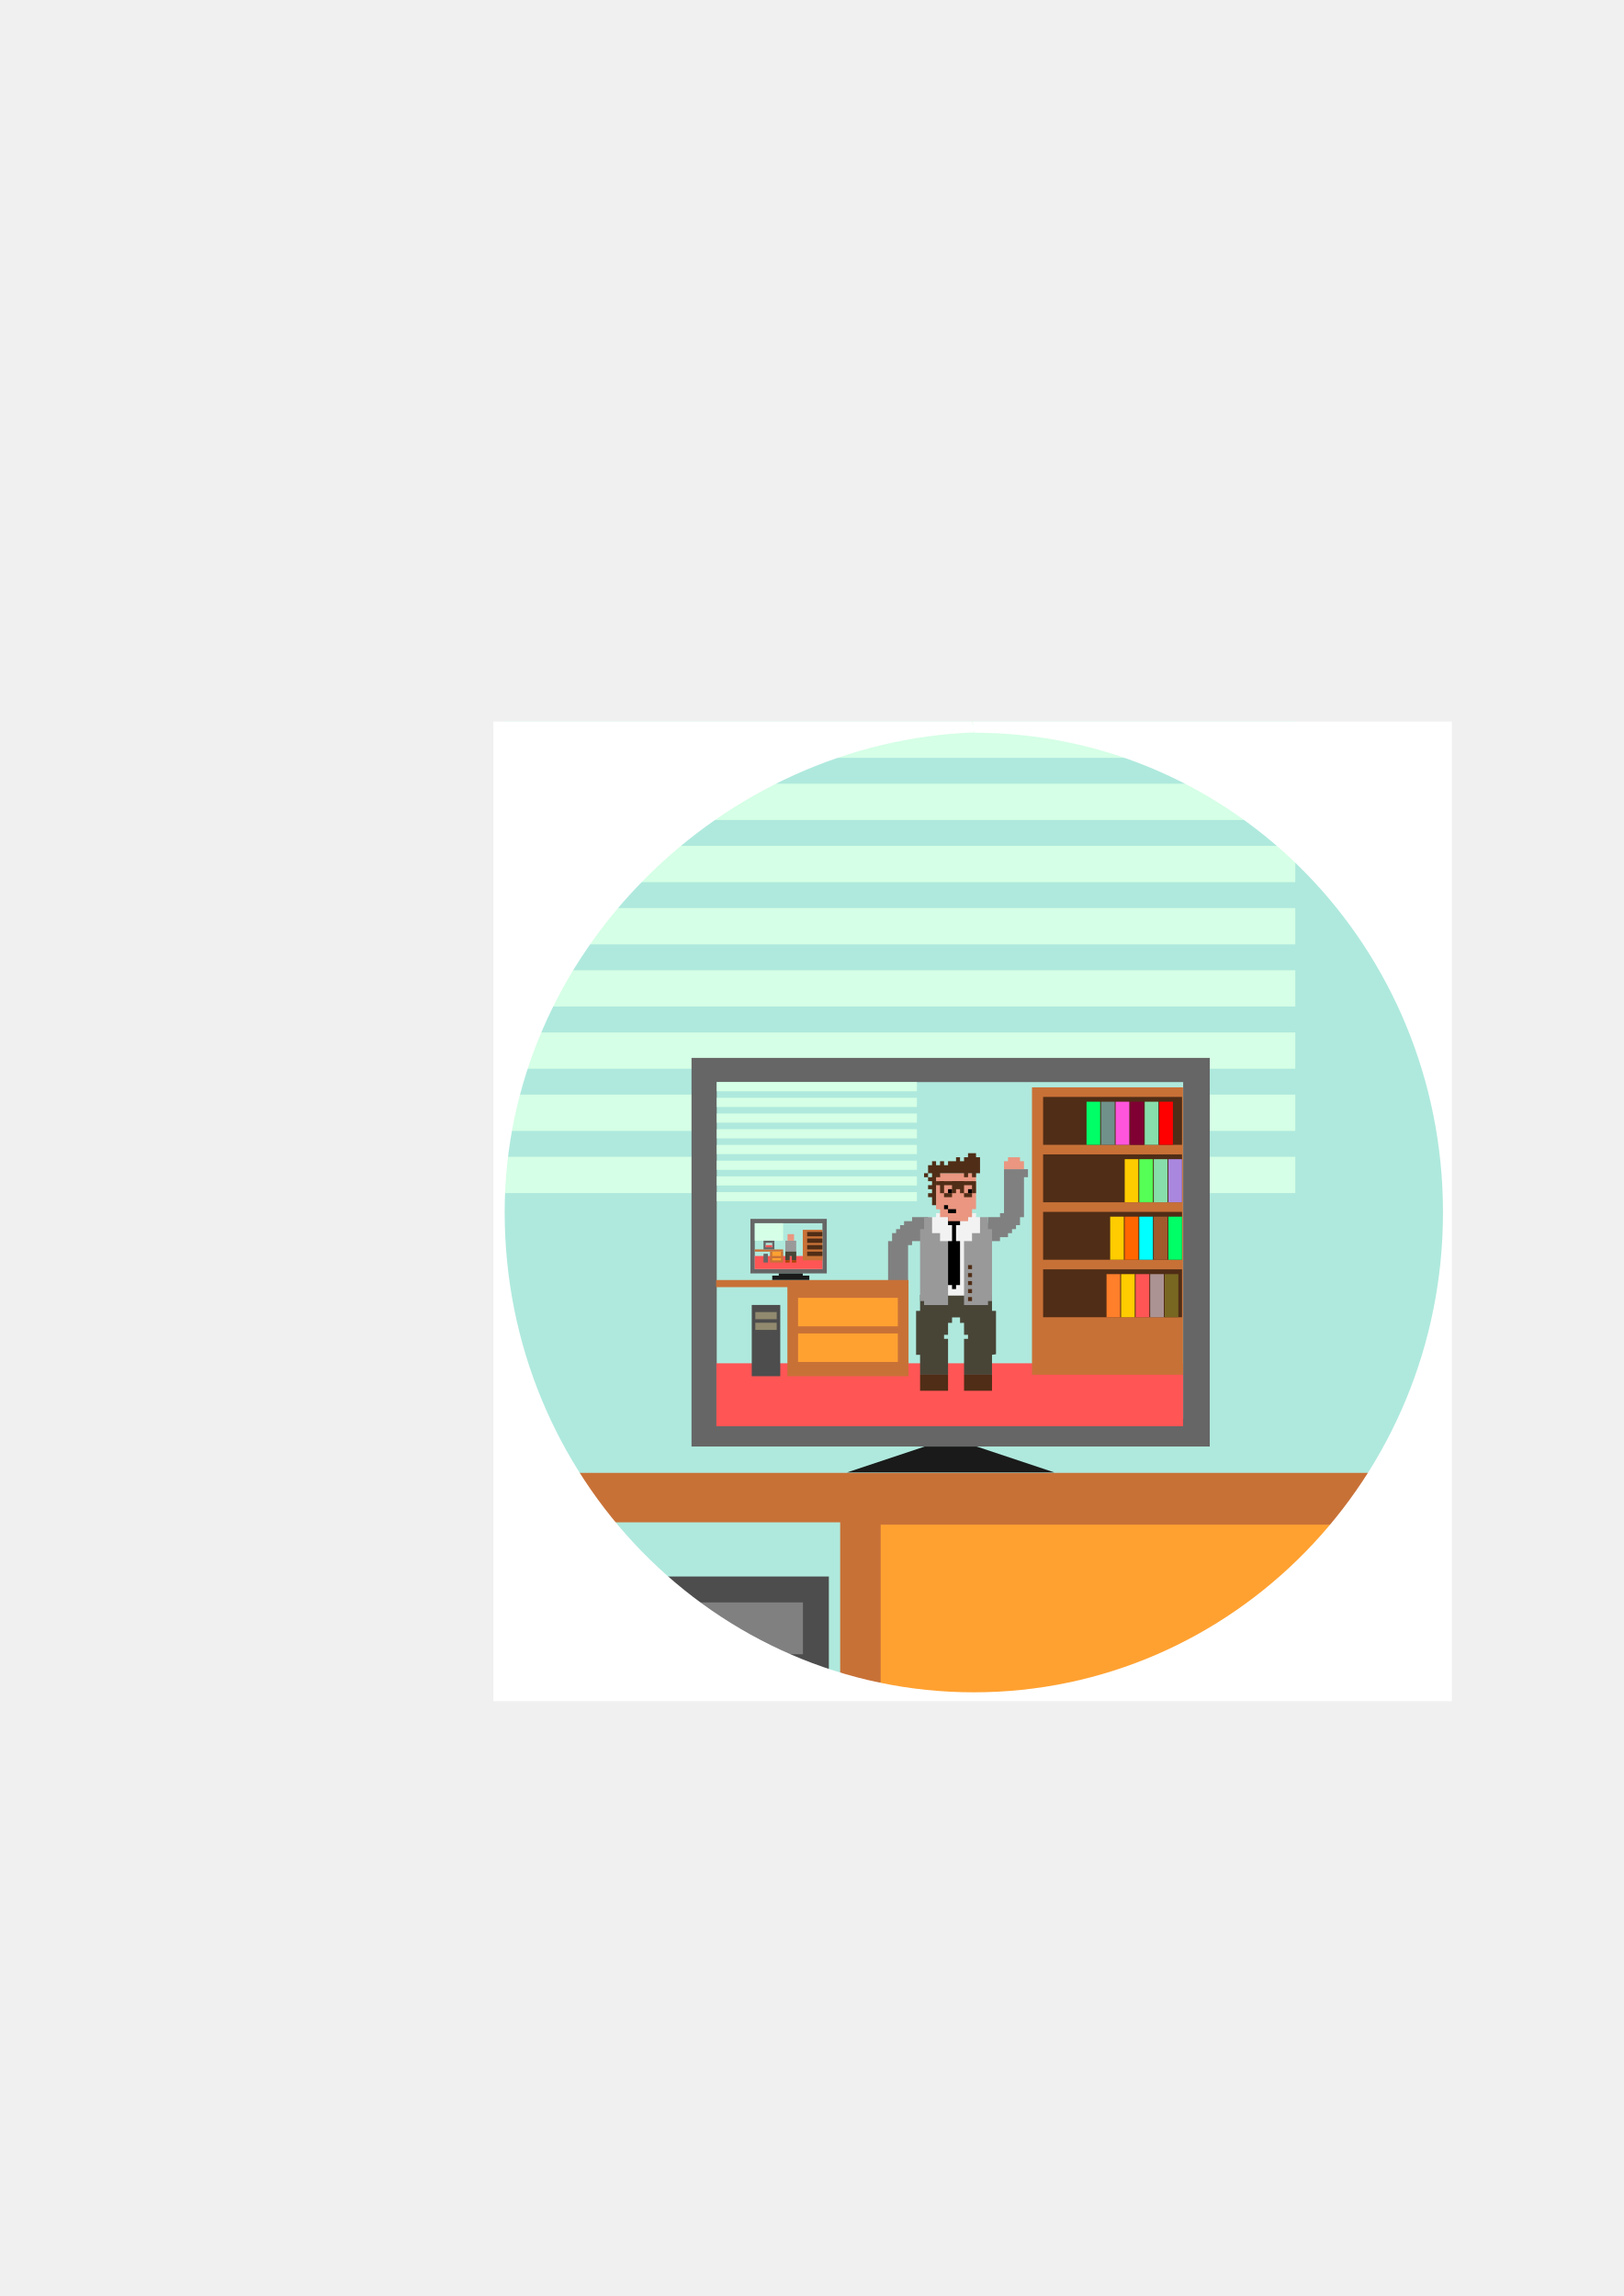
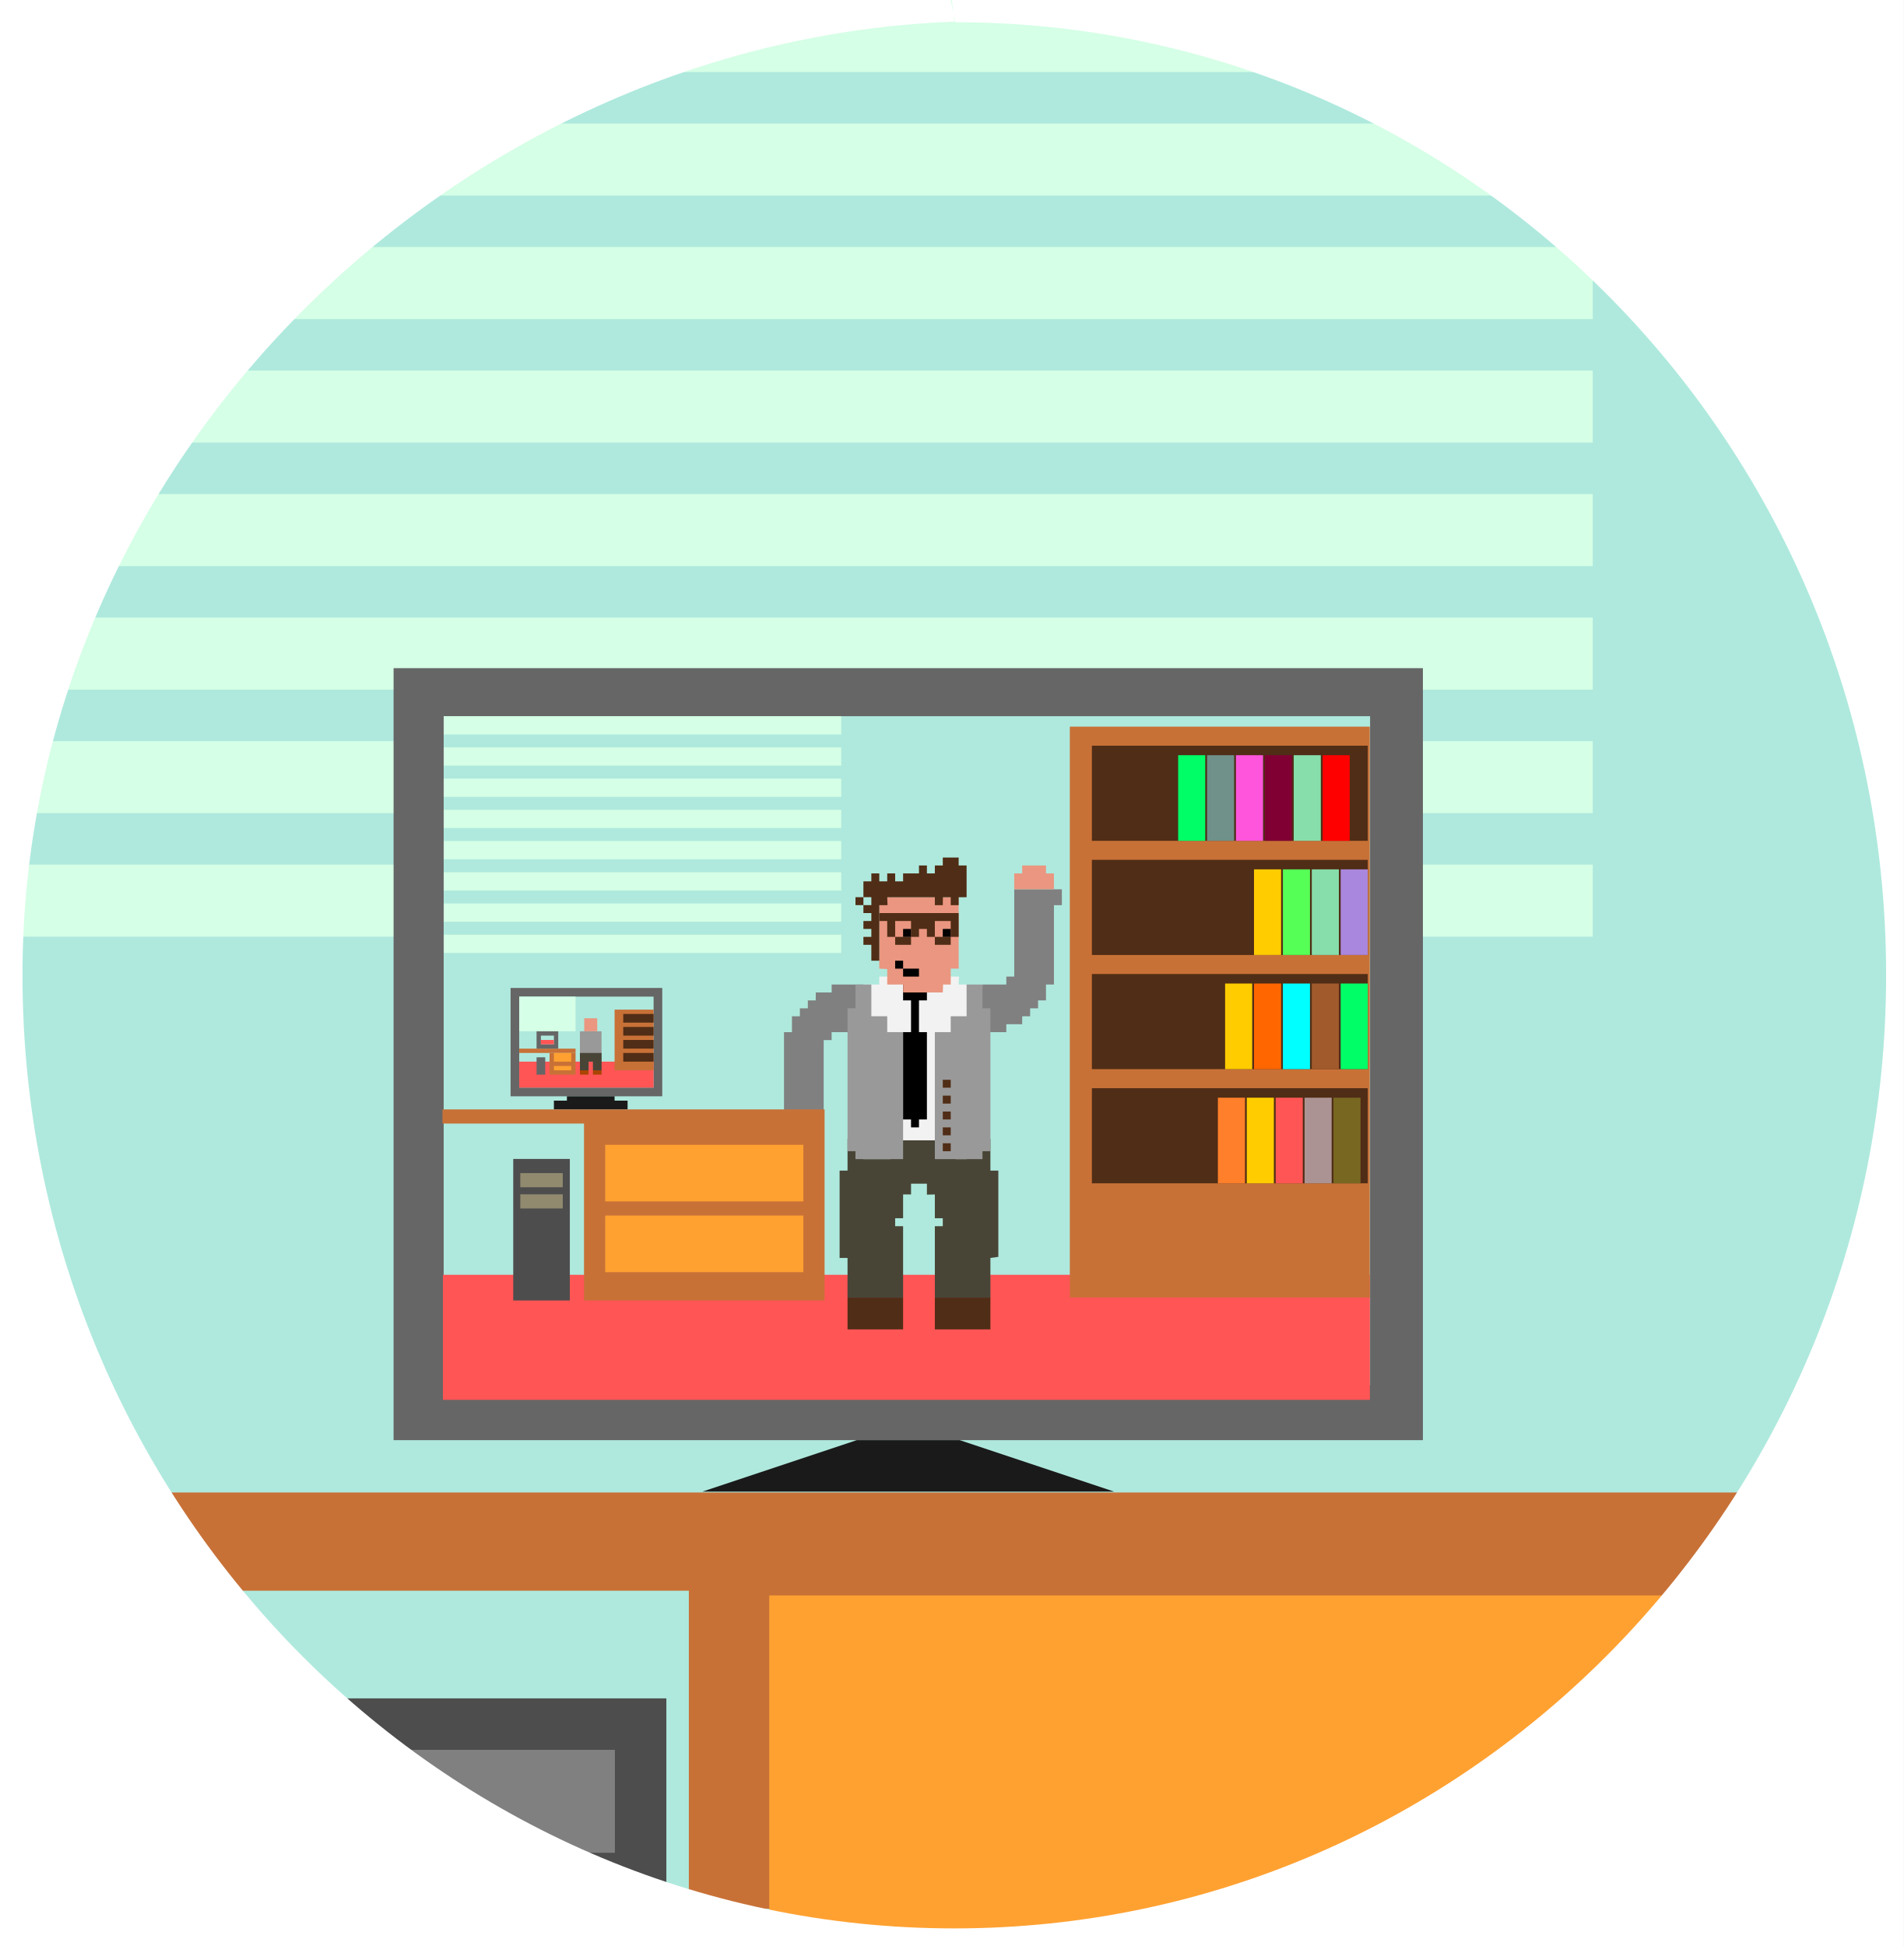
- <svg xmlns="http://www.w3.org/2000/svg" width="744.094" height="1052.362" id="svg4343" version="1.1">
+ <svg xmlns="http://www.w3.org/2000/svg" width="439.247" height="449.008" id="svg4343" version="1.1">
  <defs id="defs4345">
    </defs>
-   <g id="layer1">
+   <g id="layer1" transform="translate(-226.0909,-330.7154)">
    <g transform="translate(2390.408,755.9023)" id="g8789">
      <rect y="-416.342" x="-2160.206" height="438.297" width="431.649" id="rect4948" style="fill:#afe9dd;fill-opacity:1;fill-rule:evenodd;stroke:none" />
      <rect style="fill:#d5ffe6;fill-opacity:1;fill-rule:evenodd;stroke:none" id="rect4952" width="362.943" height="16.625" x="-2159.767" y="-425.187" />
      <rect y="-311.189" x="-2159.767" height="16.625" width="362.943" id="rect4954" style="fill:#d5ffe6;fill-opacity:1;fill-rule:evenodd;stroke:none" />
      <rect style="fill:#d5ffe6;fill-opacity:1;fill-rule:evenodd;stroke:none" id="rect4956" width="362.943" height="16.625" x="-2159.767" y="-254.189" />
      <path id="path4960" d="m -2144.317,-80.817 399.521,0 0,96.057 -260.584,0 0,-73.397 -138.937,0 0,-5.665 0,-5.665 0,-5.665 z" style="fill:#c87137;fill-opacity:1;fill-rule:evenodd;stroke:none" />
      <rect style="fill:#d5ffe6;fill-opacity:1;fill-rule:evenodd;stroke:none" id="rect4964" width="362.943" height="16.625" x="-2159.767" y="-282.689" />
      <rect y="-396.687" x="-2159.767" height="16.625" width="362.943" id="rect4966" style="fill:#d5ffe6;fill-opacity:1;fill-rule:evenodd;stroke:none" />
      <rect y="-368.188" x="-2159.767" height="16.625" width="362.943" id="rect4968" style="fill:#d5ffe6;fill-opacity:1;fill-rule:evenodd;stroke:none" />
      <rect style="fill:#d5ffe6;fill-opacity:1;fill-rule:evenodd;stroke:none" id="rect4970" width="362.943" height="16.625" x="-2159.767" y="-339.688" />
      <path id="rect4984" d="m -1986.821,-57.067 249.371,0 0,78.999 -249.371,0 z" style="fill:#ffa131;fill-opacity:1;fill-rule:evenodd;stroke:none" />
      <rect y="-225.69" x="-2159.767" height="16.625" width="362.943" id="rect4986" style="fill:#d5ffe6;fill-opacity:1;fill-rule:evenodd;stroke:none" />
      <path id="rect5046" d="m -2105.568,-33.317 94.999,0 0,53.383 -94.999,0 z" style="fill:#4d4d4d;fill-opacity:1;fill-rule:evenodd;stroke:none" />
      <rect y="-21.443" x="-2093.694" height="23.75" width="71.249" id="rect5104" style="fill:#808080;fill-opacity:1;fill-rule:evenodd;stroke:none" />
      <path id="path5102" d="m -1944.934,-425.187 219.863,0 0,449.008 -439.247,0 0,-449.008 219.601,0 0.604,5.002 c -115.11,4.221 -215.018,101.128 -215.018,219.946 0,121.503 96.259,220 215,220 118.741,0 215,-98.497 215,-220 0,-121.503 -96.08,-219.821 -214.821,-219.821 z" style="fill:#ffffff;fill-opacity:1;fill-rule:evenodd;stroke:none" />
      <path style="fill:#666666;fill-opacity:1;fill-rule:evenodd;stroke:none" d="m -2073.506,-271.018 237.496,0 0,178.122 -237.496,0 z" id="path5980" />
      <path style="fill:#1a1a1a;fill-rule:evenodd;stroke:none" d="m -2002.257,-81.021 94.999,0 -35.624,-11.875 -23.75,0 z" id="path5982" />
      <rect y="-259.934" x="-2061.945" height="154.373" width="213.747" id="rect5986" style="fill:#afe9dd;fill-opacity:1;fill-rule:evenodd;stroke:none" />
      <rect style="color:#000000;fill:#ff5555;fill-opacity:1;fill-rule:evenodd;stroke:none;visibility:visible;display:inline;overflow:visible;enable-background:accumulate" id="rect5988" width="213.881" height="28.853" x="-2062.124" y="-131.048" />
      <path style="fill:#502d16;fill-rule:evenodd;stroke:none" d="m -1968.766,-118.453 0,-7.326 12.82,0 0,7.326 z" id="path5990" />
      <path style="fill:#502d16;fill-rule:evenodd;stroke:none" d="m -1948.62,-118.453 0,-7.326 12.82,0 0,7.326 z" id="path5992" />
      <path style="fill:#484537;fill-rule:evenodd;stroke:none" d="m -1955.945,-125.779 0,-16.483 -1.832,0 0,-1.831 1.832,0 0,-5.494 1.831,0 0,-10.989 3.663,0 0,11.033 1.831,-0.044 0,5.494 1.831,0 0,1.831 -1.831,0 0,16.483 12.82,0 0,-9.157 1.831,-0.256 0,-19.89 -1.831,0 0,-7.326 -1.831,0 0,-7.326 -29.303,0 0,7.326 -1.831,0 0,7.326 -1.831,0 0,20.146 1.831,0 0,9.157 z" id="path5994" />
      <path style="color:#000000;fill:#f2f2f2;fill-opacity:1;fill-rule:evenodd;stroke:none;visibility:visible;display:inline;overflow:visible;enable-background:accumulate" d="m -1965.103,-198.026 3.663,0 0,-1.831 18.378,0 -0.064,1.831 1.895,0 -0.064,40.292 -23.809,0 z" id="path5996" />
      <rect style="fill:#d5ffe6;fill-opacity:1;fill-rule:evenodd;stroke:none" id="rect6117" width="91.721" height="4.201" x="-2061.945" y="-209.518" />
      <path style="fill:#808080;fill-opacity:1;fill-rule:evenodd;stroke:none" d="m -1965.103,-198.026 -7.326,0 0,1.831 -3.663,0 -0.016,1.831 -1.822,0 0,1.831 -1.832,0 0,1.831 -1.831,0 0,3.663 -1.832,0 0,18.305 -1.831,0.01 0,3.663 10.989,0 0,-20.146 1.831,0 0,-1.831 1.831,0 3.663,0 c -0.016,-3.713 1.106,-7.361 1.831,-10.989 z" id="path5998" />
      <rect y="-162.073" x="-1958.84" height="10" width="15" id="rect6443" style="color:#000000;fill:#484537;fill-opacity:1;fill-rule:evenodd;stroke:none;visibility:visible;display:inline;overflow:visible;enable-background:accumulate" />
      <path style="fill:#999999;fill-rule:evenodd;stroke:none" d="m -1966.934,-157.734 10.989,0 0,-29.303 -3.663,0 0,-3.663 -3.663,0 0,-7.326 -3.663,0 0,5.494 -1.831,0 0,32.966 1.831,0 z" id="path6000" />
      <path id="path6002" d="m -1939.463,-187.037 7.326,0 0,-1.831 3.663,0 0.016,-1.831 1.822,0 0,-1.831 1.831,0 0,-1.831 1.831,0 0,-3.663 1.831,0 0,-18.305 1.831,-0.01 0,-3.663 -10.989,0 0,20.146 -1.831,0 0,1.831 -1.831,0 -3.663,0 c 0.016,3.713 -1.106,7.361 -1.831,10.989 z" style="fill:#808080;fill-opacity:1;fill-rule:evenodd;stroke:none" />
      <path id="path6004" d="m -1937.631,-157.734 -10.989,0 0,-29.303 3.663,0 0,-3.663 3.663,0 0,-7.326 3.663,0 0,5.494 1.831,0 0,32.966 -1.831,0 z" style="fill:#999999;fill-rule:evenodd;stroke:none" />
      <rect style="color:#000000;fill:#000000;fill-opacity:1;fill-rule:evenodd;stroke:none;visibility:visible;display:inline;overflow:visible;enable-background:accumulate" id="rect6006" width="5.494" height="5.494" x="-1955.946" y="-199.857" />
      <rect style="color:#000000;fill:#000000;fill-opacity:1;fill-rule:evenodd;stroke:none;visibility:visible;display:inline;overflow:visible;enable-background:accumulate" id="rect6008" width="1.831" height="32.966" x="-1954.114" y="-198.026" />
      <rect style="color:#000000;fill:#000000;fill-opacity:1;fill-rule:evenodd;stroke:none;visibility:visible;display:inline;overflow:visible;enable-background:accumulate" id="rect6010" width="5.494" height="20.146" x="-1955.946" y="-187.037" />
      <path style="color:#000000;fill:#ea9680;fill-opacity:1;fill-rule:evenodd;stroke:none;visibility:visible;display:inline;overflow:visible;enable-background:accumulate" d="m -1961.44,-218.172 18.315,0 0,16.483 -1.831,0 0,3.663 -1.762,0 -0.069,1.831 -9.157,0 0,-1.831 -3.663,0 0,-3.565 -1.832,-0.098 z" id="path6012" />
      <path style="fill:#502d16;fill-opacity:1;fill-rule:evenodd;stroke:none" d="m -1959.608,-212.677 0,3.663 1.831,0 3.663,0 0,1.831 -3.663,0 0,-7.326 3.663,0 0,5.494 1.832,0 0,-1.831 1.831,0 0,1.831 1.831,0 0,1.831 3.663,0 0,-7.326 1.831,0 0,5.494 -5.494,0 0,-5.494 -10.989,0 z" id="path6014" />
      <rect style="color:#000000;fill:#502d16;fill-opacity:1;fill-rule:evenodd;stroke:none;visibility:visible;display:inline;overflow:visible;enable-background:accumulate" id="rect6016" width="16.849" height="1.831" x="-1961.44" y="-214.509" />
      <rect style="color:#000000;fill:#000000;fill-opacity:1;fill-rule:evenodd;stroke:none;visibility:visible;display:inline;overflow:visible;enable-background:accumulate" id="rect6018" width="1.831" height="1.831" x="-1955.946" y="-210.846" />
      <rect style="color:#000000;fill:#000000;fill-opacity:1;fill-rule:evenodd;stroke:none;visibility:visible;display:inline;overflow:visible;enable-background:accumulate" id="rect6020" width="1.831" height="1.831" x="-1946.788" y="-210.846" />
      <path style="fill:#000000;fill-rule:evenodd;stroke:none" d="m -1957.777,-203.52 0,1.831 5.495,0 0,1.831 -3.663,0 0,-3.663 z" id="path6022" />
      <path style="fill:#ea9680;fill-opacity:1;fill-rule:evenodd;stroke:none" d="m -1983.417,-165.059 c 0,0 0,3.663 0,3.663 l 1.832,0 c 0,0 0,1.831 0,1.831 l 5.494,0 0,-1.831 1.831,0 0,-3.663 z" id="path6024" />
      <path id="path6026" d="m -1921.148,-220.003 c 0,0 0,-3.663 0,-3.663 l -1.832,0 c 0,0 0,-1.831 0,-1.831 l -5.494,0 0,1.831 -1.831,0 0,3.663 z" style="fill:#ea9680;fill-opacity:1;fill-rule:evenodd;stroke:none" />
      <path style="fill:#502d16;fill-opacity:1;fill-rule:evenodd;stroke:none" d="m -1961.44,-203.52 -1.831,0 0,-3.663 -1.831,0 0,-1.831 1.831,0 0,-1.831 -1.831,0 0,-1.831 1.831,0 0,-1.831 -1.831,0 0,-3.663 -1.831,0 0,1.831 3.663,0 0,-1.831 -1.831,0 0,-3.663 1.831,0 0,-1.831 1.831,0 0,1.831 1.831,0 0,-1.831 1.831,0 0,1.831 1.832,0 0,-1.831 1.831,0 0,0 1.832,0 0,-1.831 1.831,0 0,1.831 1.831,0 0,-1.831 1.831,0 0,-1.831 3.663,0 0,1.831 1.831,0 0,7.326 -1.831,0 0,1.831 -1.831,0 0,-1.831 -1.806,0 -0.024,1.831 -1.831,0 0,-1.831 -10.989,0 0.067,1.831 -1.899,0 z" id="path6028" />
      <rect style="color:#000000;fill:#502d16;fill-opacity:1;fill-rule:evenodd;stroke:none;visibility:visible;display:inline;overflow:visible;enable-background:accumulate" id="rect6030" width="1.831" height="1.831" x="-1946.788" y="-176.048" />
      <rect y="-172.385" x="-1946.788" height="1.831" width="1.831" id="rect6032" style="color:#000000;fill:#502d16;fill-opacity:1;fill-rule:evenodd;stroke:none;visibility:visible;display:inline;overflow:visible;enable-background:accumulate" />
      <rect style="color:#000000;fill:#502d16;fill-opacity:1;fill-rule:evenodd;stroke:none;visibility:visible;display:inline;overflow:visible;enable-background:accumulate" id="rect6034" width="1.831" height="1.831" x="-1946.788" y="-168.722" />
      <rect y="-165.059" x="-1946.788" height="1.831" width="1.831" id="rect6036" style="color:#000000;fill:#502d16;fill-opacity:1;fill-rule:evenodd;stroke:none;visibility:visible;display:inline;overflow:visible;enable-background:accumulate" />
      <rect style="color:#000000;fill:#502d16;fill-opacity:1;fill-rule:evenodd;stroke:none;visibility:visible;display:inline;overflow:visible;enable-background:accumulate" id="rect6038" width="1.831" height="1.831" x="-1946.788" y="-161.397" />
      <path style="color:#000000;fill:#c87137;fill-opacity:1;fill-rule:evenodd;stroke:none;visibility:visible;display:inline;overflow:visible;enable-background:accumulate" d="m -2062.226,-169.209 88.165,0 0,44.082 -55.511,0 0,-40.817 -32.654,0 z" id="path6040" />
      <rect style="color:#000000;fill:#ffa131;fill-opacity:1;fill-rule:evenodd;stroke:none;visibility:visible;display:inline;overflow:visible;enable-background:accumulate" id="rect6042" width="45.715" height="13.061" x="-2024.674" y="-161.045" />
      <rect y="-144.718" x="-2024.674" height="13.061" width="45.715" id="rect6044" style="color:#000000;fill:#ffa131;fill-opacity:1;fill-rule:evenodd;stroke:none;visibility:visible;display:inline;overflow:visible;enable-background:accumulate" />
      <rect style="color:#000000;fill:#4d4d4d;fill-opacity:1;fill-rule:evenodd;stroke:none;visibility:visible;display:inline;overflow:visible;enable-background:accumulate" id="rect6046" width="13.061" height="32.654" x="-2045.899" y="-157.78" />
      <rect style="color:#000000;fill:#918a6f;fill-opacity:1;fill-rule:evenodd;stroke:none;visibility:visible;display:inline;overflow:visible;enable-background:accumulate" id="rect6048" width="9.796" height="3.265" x="-2044.267" y="-154.514" />
      <rect y="-149.616" x="-2044.267" height="3.265" width="9.796" id="rect6050" style="color:#000000;fill:#918a6f;fill-opacity:1;fill-rule:evenodd;stroke:none;visibility:visible;display:inline;overflow:visible;enable-background:accumulate" />
      <path id="path6052" d="m -1917.48,-257.524 69.213,-1e-5 0,131.711 -69.213,0 z" style="fill:#c87137;fill-opacity:1;fill-rule:evenodd;stroke:none" />
      <rect y="-200.449" x="-1912.383" height="21.952" width="63.653" id="rect6054" style="fill:#502d16;fill-opacity:1;fill-rule:evenodd;stroke:none" />
      <rect transform="scale(-1,1)" y="-198.254" x="1875.397" height="19.757" width="6.25" id="rect6056" style="fill:#ffcc00;fill-opacity:1;fill-rule:evenodd;stroke:none" />
      <rect style="fill:#502d16;fill-opacity:1;fill-rule:evenodd;stroke:none" id="rect6058" width="63.653" height="21.952" x="-1912.383" y="-226.791" />
      <rect y="-253.133" x="-1912.383" height="21.952" width="63.653" id="rect6060" style="fill:#502d16;fill-opacity:1;fill-rule:evenodd;stroke:none" />
      <rect style="fill:#502d16;fill-opacity:1;fill-rule:evenodd;stroke:none" id="rect6062" width="63.653" height="21.952" x="-1912.383" y="-174.107" />
      <rect style="fill:#87deaa;fill-opacity:1;fill-rule:evenodd;stroke:none" id="rect6064" width="6.25" height="19.757" x="-1865.813" y="-250.938" />
      <rect y="-250.938" x="-1859.147" height="19.757" width="6.25" id="rect6066" style="fill:#ff0000;fill-opacity:1;fill-rule:evenodd;stroke:none" />
      <rect style="fill:#ff55dd;fill-opacity:1;fill-rule:evenodd;stroke:none" id="rect6068" width="6.25" height="19.757" x="-1879.146" y="-250.938" />
      <rect y="-250.938" x="-1872.48" height="19.757" width="6.25" id="rect6070" style="fill:#800033;fill-opacity:1;fill-rule:evenodd;stroke:none" />
      <rect y="-224.596" x="-1861.647" height="19.757" width="6.25" id="rect6072" style="fill:#87deaa;fill-opacity:1;fill-rule:evenodd;stroke:none" />
      <rect style="fill:#aa87de;fill-opacity:1;fill-rule:evenodd;stroke:none" id="rect6074" width="6.25" height="19.757" x="-1854.98" y="-224.596" />
      <rect y="-224.596" x="-1874.98" height="19.757" width="6.25" id="rect6076" style="fill:#ffcc00;fill-opacity:1;fill-rule:evenodd;stroke:none" />
      <rect style="fill:#55ff55;fill-opacity:1;fill-rule:evenodd;stroke:none" id="rect6078" width="6.25" height="19.757" x="-1868.314" y="-224.596" />
      <rect y="-250.938" x="-1892.48" height="19.757" width="6.25" id="rect6080" style="fill:#00ff66;fill-opacity:1;fill-rule:evenodd;stroke:none" />
      <rect style="fill:#6f918a;fill-opacity:1;fill-rule:evenodd;stroke:none" id="rect6082" width="6.25" height="19.757" x="-1885.813" y="-250.938" />
      <rect transform="scale(-1,1)" y="-198.254" x="1862.063" height="19.757" width="6.25" id="rect6084" style="fill:#00ffff;fill-opacity:1;fill-rule:evenodd;stroke:none" />
      <rect transform="scale(-1,1)" style="fill:#ff6600;fill-opacity:1;fill-rule:evenodd;stroke:none" id="rect6086" width="6.25" height="19.757" x="1868.73" y="-198.254" />
      <rect transform="scale(-1,1)" style="fill:#00ff66;fill-opacity:1;fill-rule:evenodd;stroke:none" id="rect6088" width="6.25" height="19.757" x="1848.73" y="-198.254" />
      <rect transform="scale(-1,1)" y="-198.254" x="1855.397" height="19.757" width="6.25" id="rect6090" style="fill:#a05a2c;fill-opacity:1;fill-rule:evenodd;stroke:none" />
      <rect style="fill:#ff7f2a;fill-opacity:1;fill-rule:evenodd;stroke:none" id="rect6092" width="6.25" height="19.757" x="1877.063" y="-171.911" transform="scale(-1,1)" />
      <rect style="fill:#ff5555;fill-opacity:1;fill-rule:evenodd;stroke:none" id="rect6094" width="6.25" height="19.757" x="1863.73" y="-171.911" transform="scale(-1,1)" />
      <rect y="-171.911" x="1870.396" height="19.757" width="6.25" id="rect6096" style="fill:#ffcc00;fill-opacity:1;fill-rule:evenodd;stroke:none" transform="scale(-1,1)" />
      <rect y="-171.911" x="1850.397" height="19.757" width="6.25" id="rect6098" style="fill:#786721;fill-opacity:1;fill-rule:evenodd;stroke:none" transform="scale(-1,1)" />
      <rect style="fill:#ac9393;fill-opacity:1;fill-rule:evenodd;stroke:none" id="rect6100" width="6.25" height="19.757" x="1857.063" y="-171.911" transform="scale(-1,1)" />
      <rect y="-259.934" x="-2061.945" height="4.201" width="91.721" id="rect6103" style="fill:#d5ffe6;fill-opacity:1;fill-rule:evenodd;stroke:none" />
      <rect style="fill:#d5ffe6;fill-opacity:1;fill-rule:evenodd;stroke:none" id="rect6105" width="91.721" height="4.201" x="-2061.945" y="-231.125" />
      <rect y="-216.721" x="-2061.945" height="4.201" width="91.721" id="rect6107" style="fill:#d5ffe6;fill-opacity:1;fill-rule:evenodd;stroke:none" />
      <rect y="-223.923" x="-2061.945" height="4.201" width="91.721" id="rect6109" style="fill:#d5ffe6;fill-opacity:1;fill-rule:evenodd;stroke:none" />
      <rect style="fill:#d5ffe6;fill-opacity:1;fill-rule:evenodd;stroke:none" id="rect6111" width="91.721" height="4.201" x="-2061.945" y="-252.732" />
      <rect style="fill:#d5ffe6;fill-opacity:1;fill-rule:evenodd;stroke:none" id="rect6113" width="91.721" height="4.201" x="-2061.945" y="-245.53" />
      <rect y="-238.328" x="-2061.945" height="4.201" width="91.721" id="rect6115" style="fill:#d5ffe6;fill-opacity:1;fill-rule:evenodd;stroke:none" />
      <rect y="-197.233" x="-2046.515" height="25" width="35" id="rect6183" style="color:#000000;fill:#666666;fill-opacity:1;fill-rule:evenodd;stroke:none;visibility:visible;display:inline;overflow:visible;enable-background:accumulate" />
      <rect y="-195.233" x="-2044.515" height="21" width="31" id="rect6185" style="color:#000000;fill:#afe9dd;fill-opacity:1;fill-rule:evenodd;stroke:none;visibility:visible;display:inline;overflow:visible;enable-background:accumulate" />
      <path id="rect6187" d="m -2033.515,-171.233 0,-1 11,0 0,1 3,0 0,2 -17,0 0,-2 z" style="color:#000000;fill:#1a1a1a;fill-opacity:1;fill-rule:evenodd;stroke:none;visibility:visible;display:inline;overflow:visible;enable-background:accumulate" />
      <rect y="-180.233" x="-2044.515" height="6" width="31" id="rect6190" style="color:#000000;fill:#ff5555;fill-opacity:1;fill-rule:evenodd;stroke:none;visibility:visible;display:inline;overflow:visible;enable-background:accumulate" />
      <rect y="-183.233" x="-2044.515" height="1" width="13" id="rect6192" style="color:#000000;fill:#c87137;fill-opacity:1;fill-rule:evenodd;stroke:none;visibility:visible;display:inline;overflow:visible;enable-background:accumulate" />
      <rect y="-182.233" x="-2037.515" height="5" width="6" id="rect6194" style="color:#000000;fill:#c87137;fill-opacity:1;fill-rule:evenodd;stroke:none;visibility:visible;display:inline;overflow:visible;enable-background:accumulate" />
      <rect y="-182.233" x="-2036.515" height="2" width="4" id="rect6196" style="color:#000000;fill:#ffa131;fill-opacity:1;fill-rule:evenodd;stroke:none;visibility:visible;display:inline;overflow:visible;enable-background:accumulate" />
      <rect style="color:#000000;fill:#ffa131;fill-opacity:1;fill-rule:evenodd;stroke:none;visibility:visible;display:inline;overflow:visible;enable-background:accumulate" id="rect6198" width="4" height="1" x="-2036.515" y="-179.233" />
      <rect y="-195.233" x="-2044.515" height="8" width="13" id="rect6200" style="color:#000000;fill:#d5ffe6;fill-opacity:1;fill-rule:evenodd;stroke:none;visibility:visible;display:inline;overflow:visible;enable-background:accumulate" />
      <rect y="-187.233" x="-2030.515" height="7" width="5" id="rect6202" style="color:#000000;fill:#999999;fill-opacity:1;fill-rule:evenodd;stroke:none;visibility:visible;display:inline;overflow:visible;enable-background:accumulate" />
      <rect y="-190.233" x="-2029.515" height="3" width="3" id="rect6204" style="color:#000000;fill:#ea9680;fill-opacity:1;fill-rule:evenodd;stroke:none;visibility:visible;display:inline;overflow:visible;enable-background:accumulate" />
      <rect y="-187.233" x="-2040.515" height="4" width="5" id="rect6206" style="color:#000000;fill:#666666;fill-opacity:1;fill-rule:evenodd;stroke:none;visibility:visible;display:inline;overflow:visible;enable-background:accumulate" />
      <rect y="-181.233" x="-2040.515" height="4" width="2" id="rect6208" style="color:#000000;fill:#666666;fill-opacity:1;fill-rule:evenodd;stroke:none;visibility:visible;display:inline;overflow:visible;enable-background:accumulate" />
      <rect y="-186.233" x="-2039.515" height="2" width="3" id="rect6210" style="color:#000000;fill:#afe9dd;fill-opacity:1;fill-rule:evenodd;stroke:none;visibility:visible;display:inline;overflow:visible;enable-background:accumulate" />
      <rect y="-185.233" x="-2039.515" height="1" width="3" id="rect6212" style="color:#000000;fill:#ff5555;fill-opacity:1;fill-rule:evenodd;stroke:none;visibility:visible;display:inline;overflow:visible;enable-background:accumulate" />
      <rect y="-192.233" x="-2022.515" height="14" width="9" id="rect6214" style="color:#000000;fill:#c87137;fill-opacity:1;fill-rule:evenodd;stroke:none;visibility:visible;display:inline;overflow:visible;enable-background:accumulate" />
      <rect y="-182.233" x="-2020.515" height="2" width="7" id="rect6216" style="color:#000000;fill:#502d16;fill-opacity:1;fill-rule:evenodd;stroke:none;visibility:visible;display:inline;overflow:visible;enable-background:accumulate" />
      <rect style="color:#000000;fill:#502d16;fill-opacity:1;fill-rule:evenodd;stroke:none;visibility:visible;display:inline;overflow:visible;enable-background:accumulate" id="rect6218" width="7" height="2" x="-2020.515" y="-185.233" />
      <rect y="-188.233" x="-2020.515" height="2" width="7" id="rect6220" style="color:#000000;fill:#502d16;fill-opacity:1;fill-rule:evenodd;stroke:none;visibility:visible;display:inline;overflow:visible;enable-background:accumulate" />
      <rect style="color:#000000;fill:#502d16;fill-opacity:1;fill-rule:evenodd;stroke:none;visibility:visible;display:inline;overflow:visible;enable-background:accumulate" id="rect6222" width="7" height="2" x="-2020.515" y="-191.233" />
      <path id="rect6224" d="m -2030.515,-182.233 5,0 0,4 -2,0 0,-2 -1,0 0,2 -2,0 z" style="color:#000000;fill:#484537;fill-opacity:1;fill-rule:evenodd;stroke:none;visibility:visible;display:inline;overflow:visible;enable-background:accumulate" />
      <rect y="-178.233" x="-2030.515" height="1" width="2" id="rect6227" style="color:#000000;fill:#aa4400;fill-opacity:1;fill-rule:evenodd;stroke:none;visibility:visible;display:inline;overflow:visible;enable-background:accumulate" />
      <rect style="color:#000000;fill:#aa4400;fill-opacity:1;fill-rule:evenodd;stroke:none;visibility:visible;display:inline;overflow:visible;enable-background:accumulate" id="rect6229" width="2" height="1" x="-2027.515" y="-178.233" />
    </g>
  </g>
</svg>
